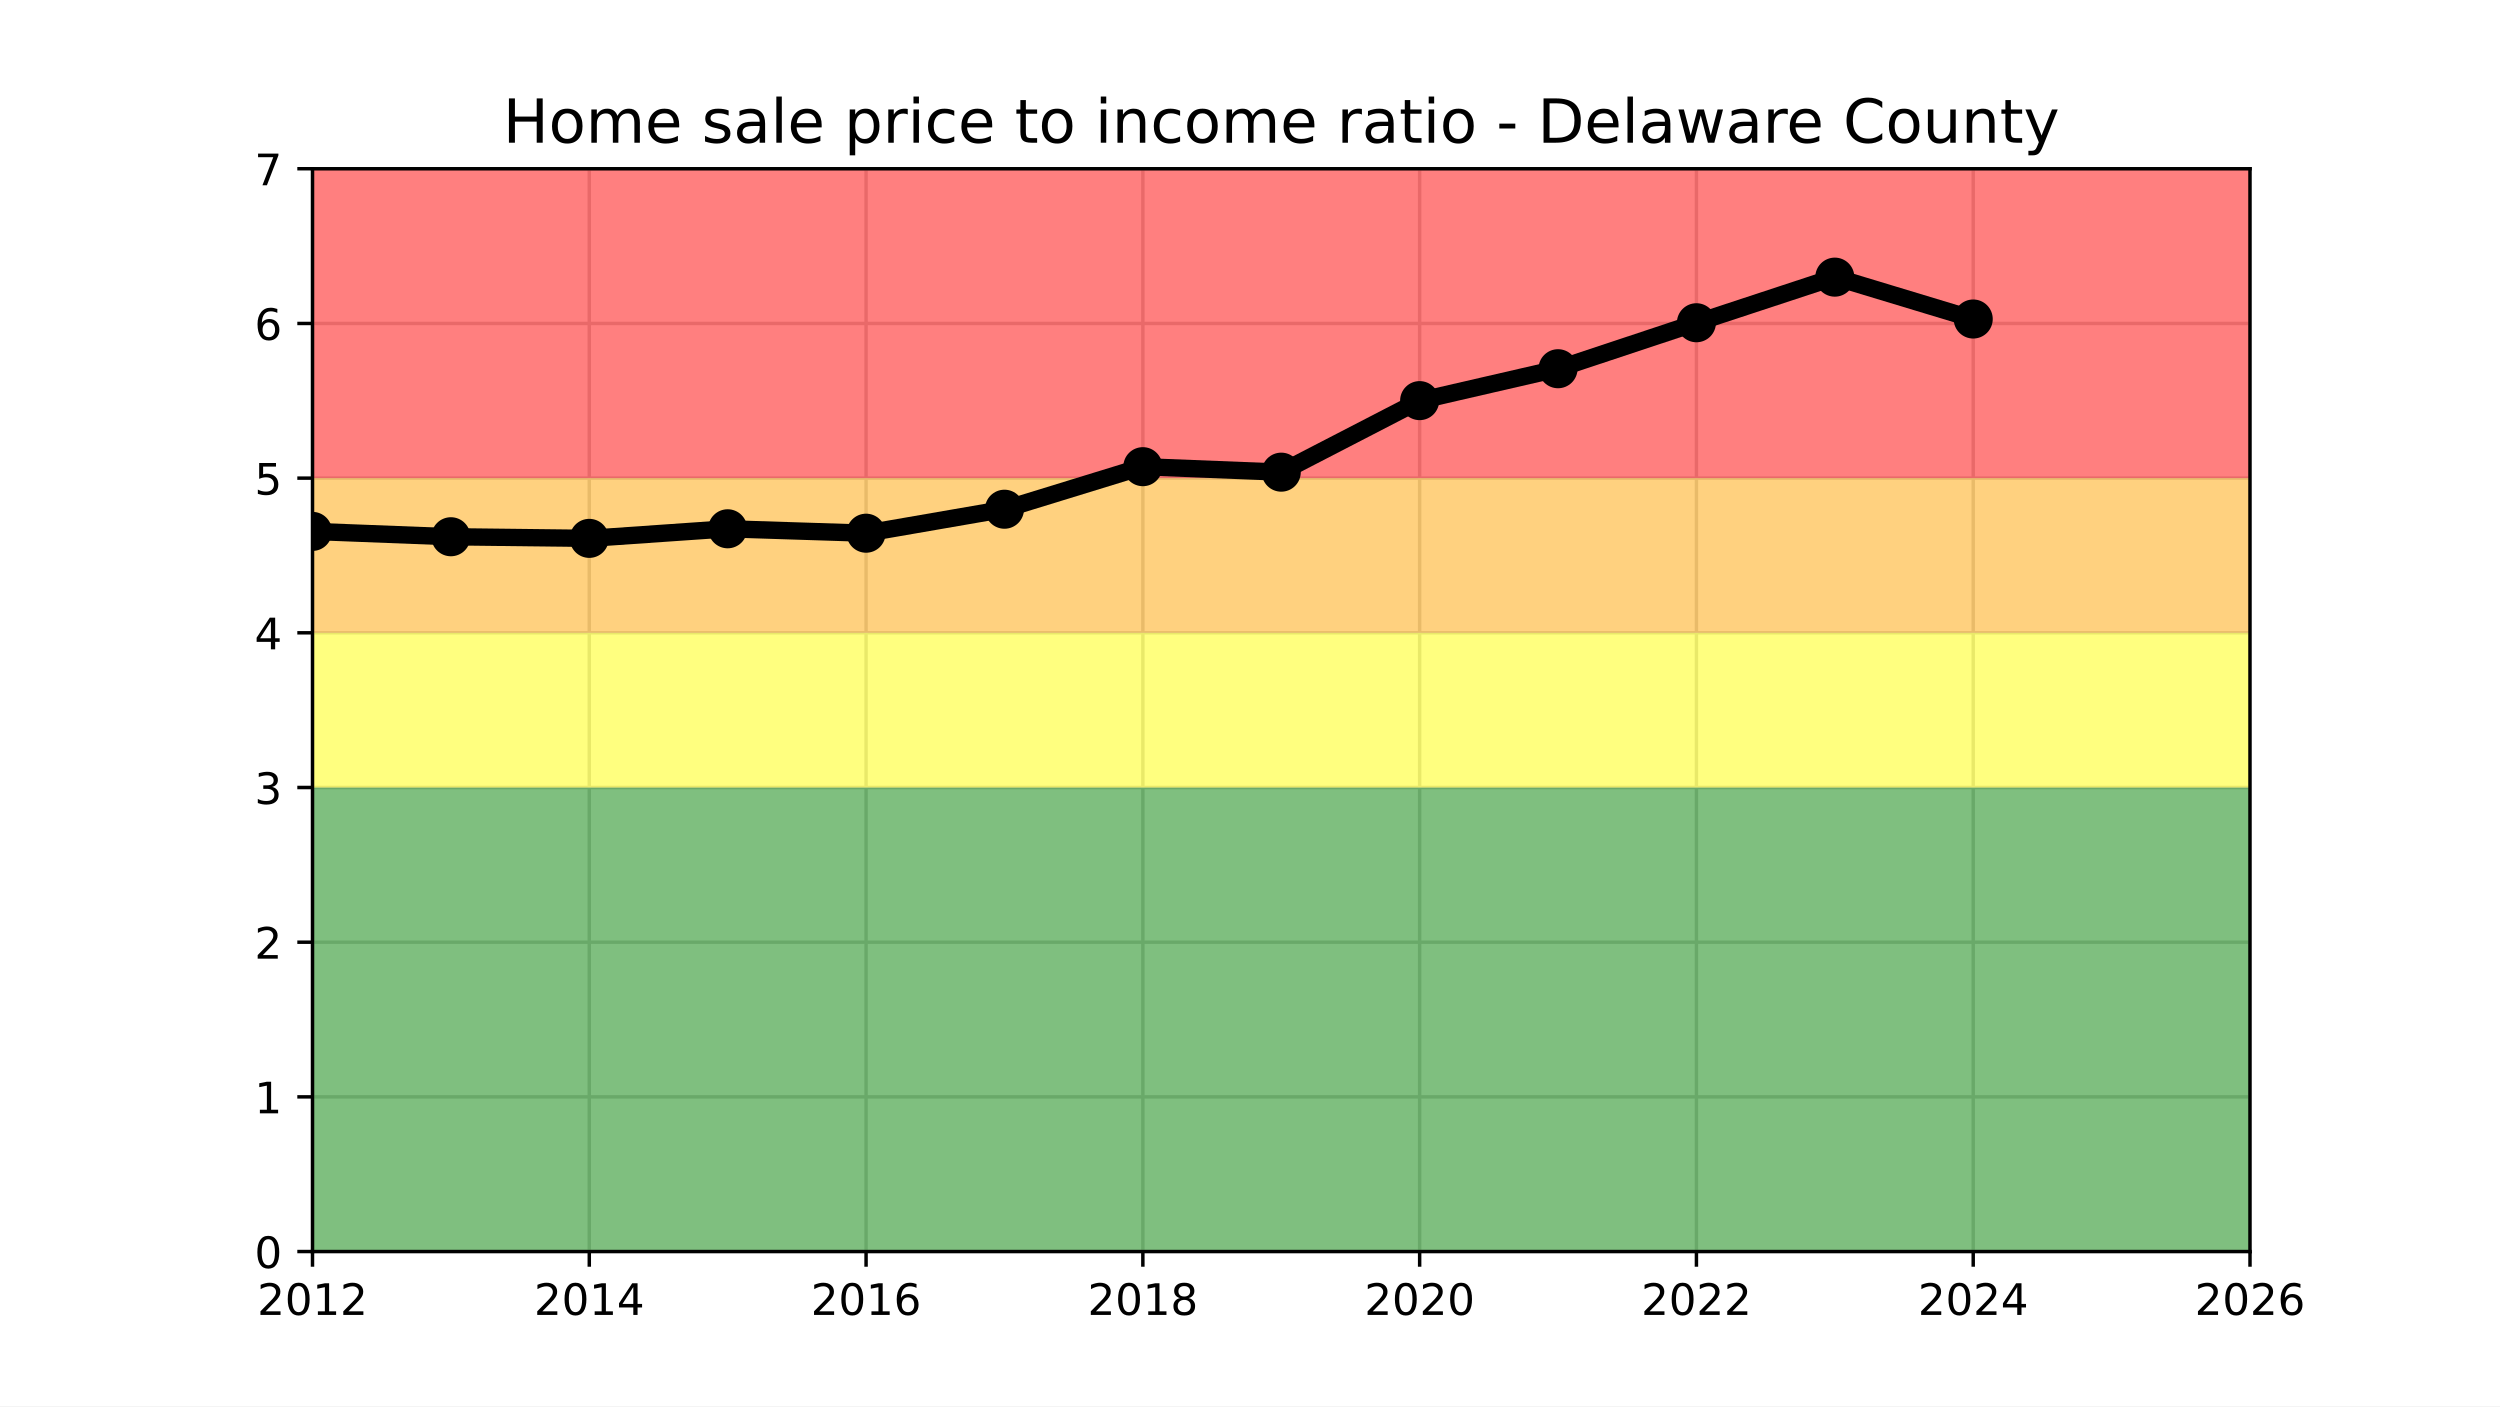
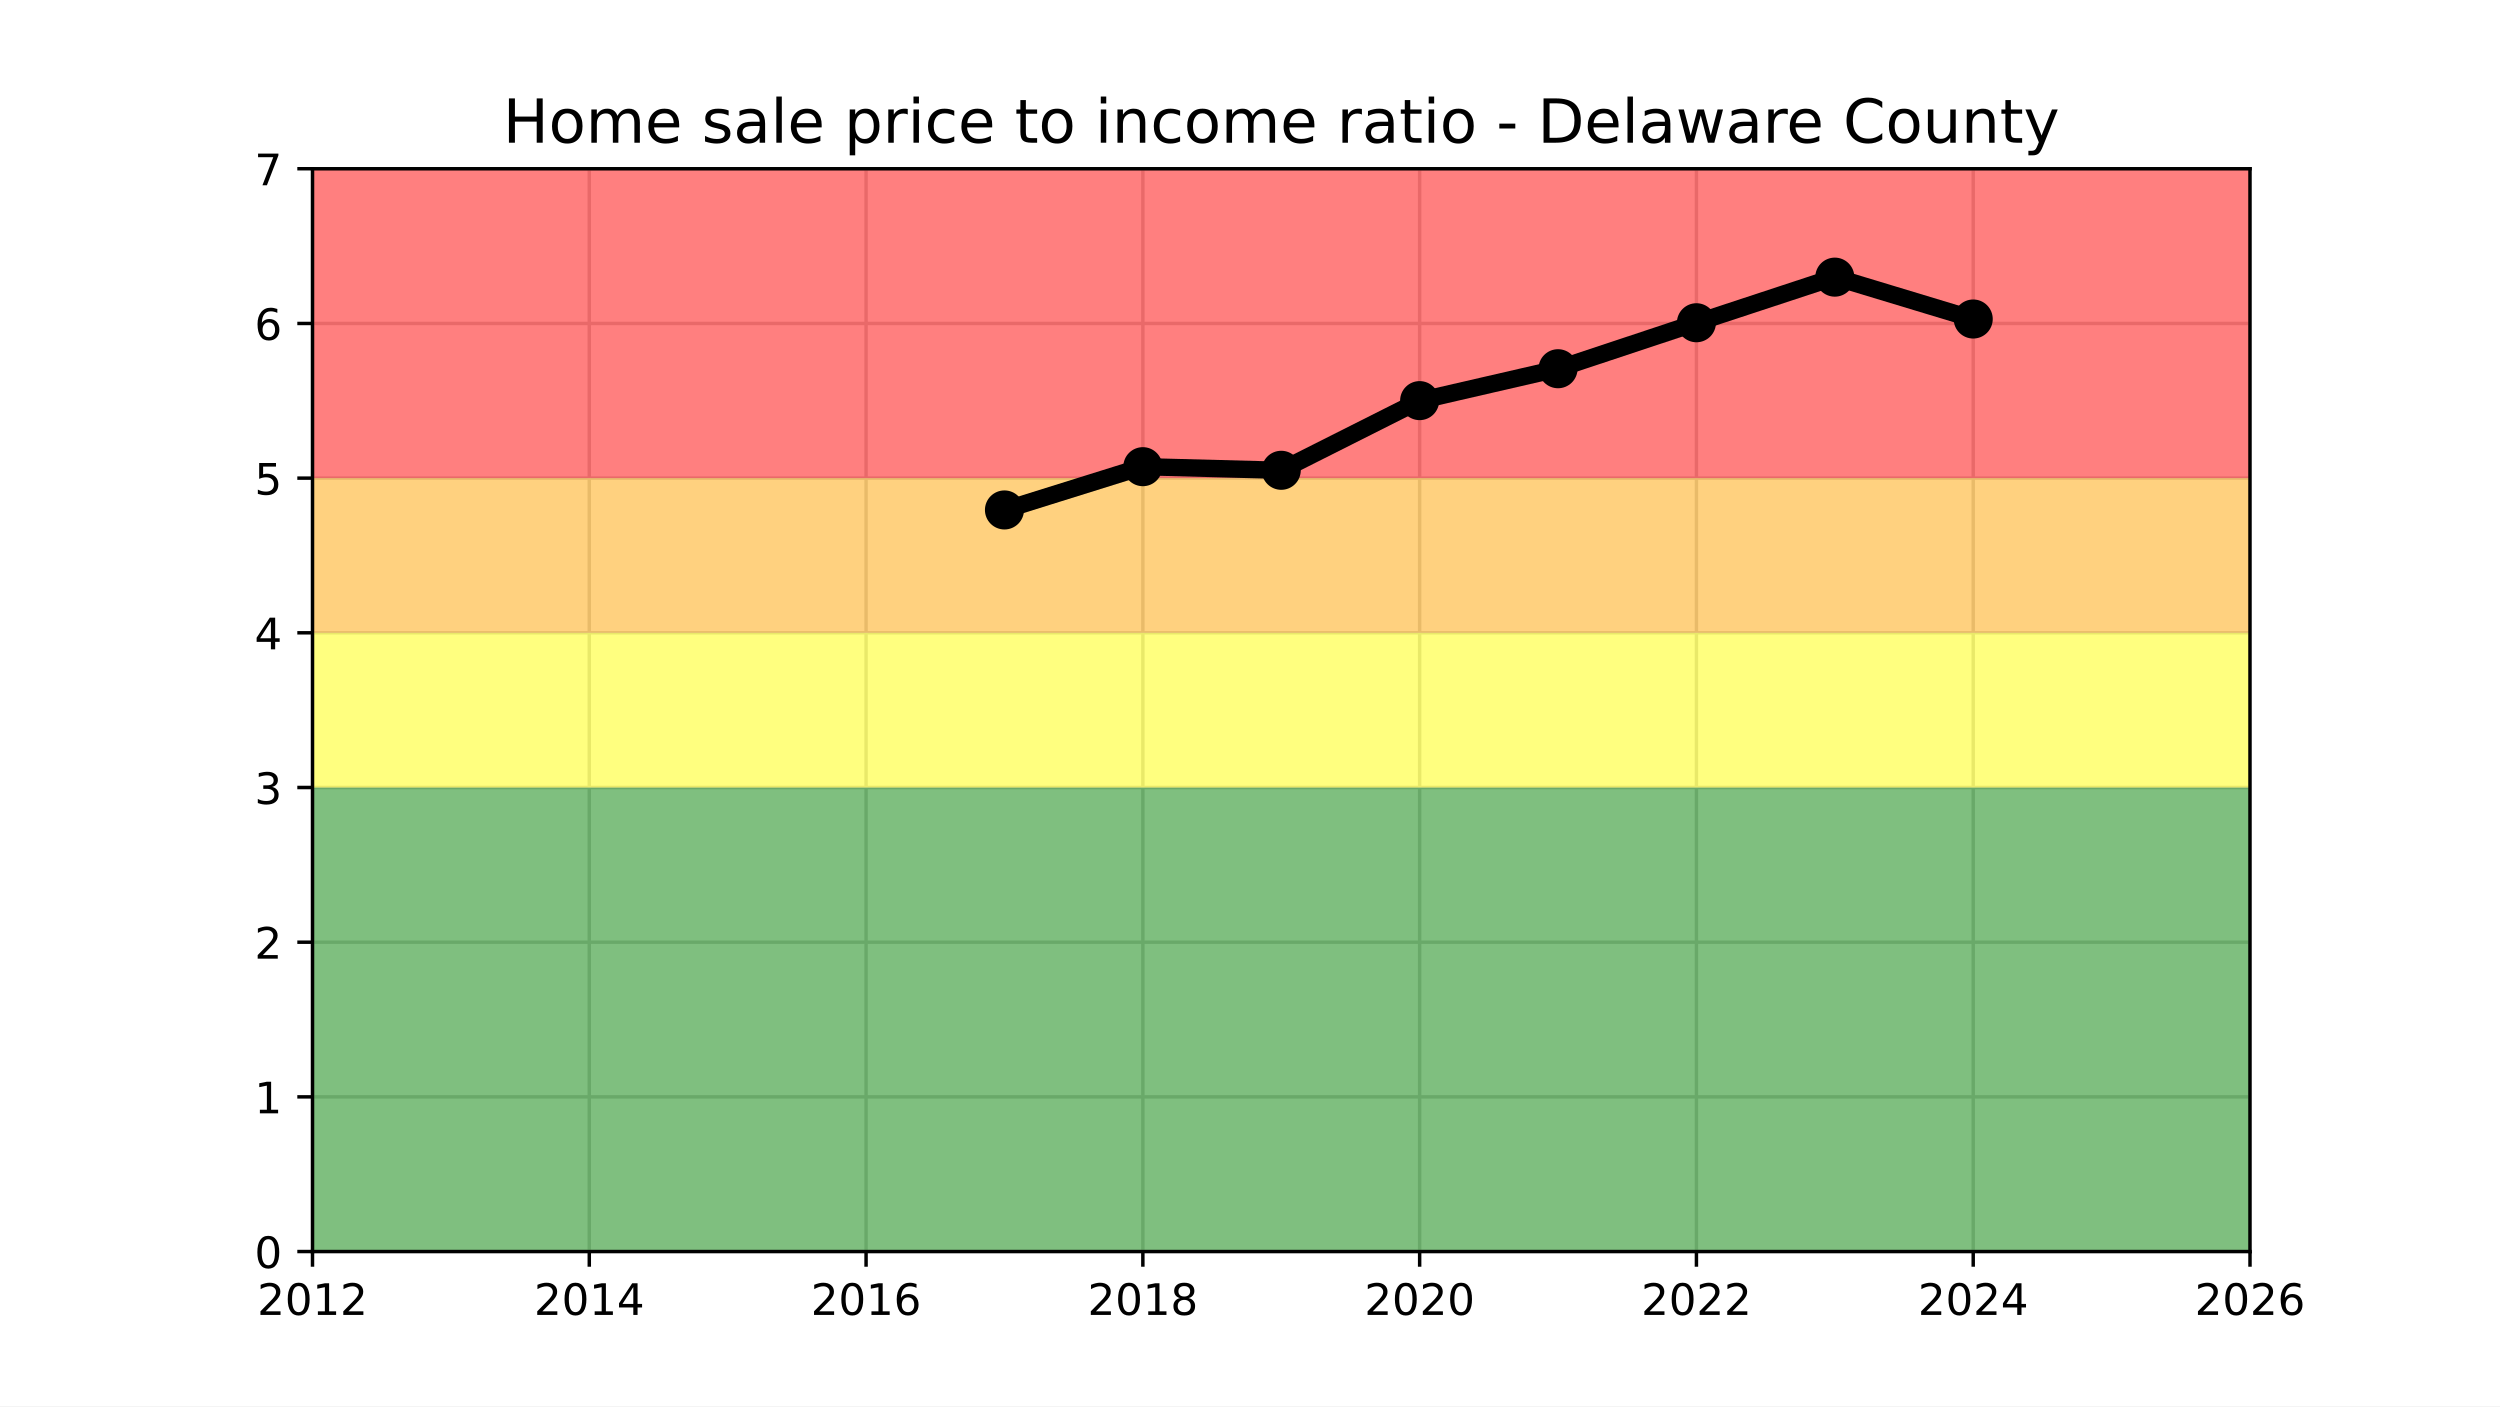
<svg xmlns="http://www.w3.org/2000/svg" xmlns:xlink="http://www.w3.org/1999/xlink" width="576pt" height="324pt" viewBox="0 0 576 324" version="1.1">
  <defs>
    <style type="text/css">*{stroke-linejoin: round; stroke-linecap: butt}</style>
  </defs>
  <g id="figure_1">
    <g id="patch_1">
      <path d="M 0 324  L 576 324  L 576 0  L 0 0  z " style="fill: #ffffff" />
    </g>
    <g id="axes_1">
      <g id="patch_2">
        <path d="M 72 288.36  L 518.4 288.36  L 518.4 38.88  L 72 38.88  z " style="fill: #ffffff" />
      </g>
      <g id="matplotlib.axis_1">
        <g id="xtick_1">
          <g id="line2d_1">
-             <path d="M 72 288.36  L 72 38.88  " clip-path="url(#p74bf05f7b7)" style="fill: none; stroke: #d3d3d3; stroke-width: 0.8; stroke-linecap: square" />
+             <path d="M 72 288.36  L 72 38.88  " clip-path="url(#pf405492cb9)" style="fill: none; stroke: #d3d3d3; stroke-width: 0.8; stroke-linecap: square" />
          </g>
          <g id="line2d_2">
            <defs>
-               <path id="m3cb53ebf6c" d="M 0 0  L 0 3.5  " style="stroke: #000000; stroke-width: 0.8" />
+               <path id="m30bb3dac5b" d="M 0 0  L 0 3.5  " style="stroke: #000000; stroke-width: 0.8" />
            </defs>
            <g>
-               <use xlink:href="#m3cb53ebf6c" x="72" y="288.36" style="stroke: #000000; stroke-width: 0.8" />
+               <use xlink:href="#m30bb3dac5b" x="72" y="288.36" style="stroke: #000000; stroke-width: 0.8" />
            </g>
          </g>
          <g id="text_1">
            <g transform="translate(59.275 302.9584) scale(0.1 -0.1)">
              <defs>
                <path id="DejaVuSans-32" d="M 1228 531  L 3431 531  L 3431 0  L 469 0  L 469 531  Q 828 903 1448 1529  Q 2069 2156 2228 2338  Q 2531 2678 2651 2914  Q 2772 3150 2772 3378  Q 2772 3750 2511 3984  Q 2250 4219 1831 4219  Q 1534 4219 1204 4116  Q 875 4013 500 3803  L 500 4441  Q 881 4594 1212 4672  Q 1544 4750 1819 4750  Q 2544 4750 2975 4387  Q 3406 4025 3406 3419  Q 3406 3131 3298 2873  Q 3191 2616 2906 2266  Q 2828 2175 2409 1742  Q 1991 1309 1228 531  z " transform="scale(0.015625)" />
                <path id="DejaVuSans-30" d="M 2034 4250  Q 1547 4250 1301 3770  Q 1056 3291 1056 2328  Q 1056 1369 1301 889  Q 1547 409 2034 409  Q 2525 409 2770 889  Q 3016 1369 3016 2328  Q 3016 3291 2770 3770  Q 2525 4250 2034 4250  z M 2034 4750  Q 2819 4750 3233 4129  Q 3647 3509 3647 2328  Q 3647 1150 3233 529  Q 2819 -91 2034 -91  Q 1250 -91 836 529  Q 422 1150 422 2328  Q 422 3509 836 4129  Q 1250 4750 2034 4750  z " transform="scale(0.015625)" />
                <path id="DejaVuSans-31" d="M 794 531  L 1825 531  L 1825 4091  L 703 3866  L 703 4441  L 1819 4666  L 2450 4666  L 2450 531  L 3481 531  L 3481 0  L 794 0  L 794 531  z " transform="scale(0.015625)" />
              </defs>
              <use xlink:href="#DejaVuSans-32" />
              <use xlink:href="#DejaVuSans-30" transform="translate(63.62305 0)" />
              <use xlink:href="#DejaVuSans-31" transform="translate(127.2461 0)" />
              <use xlink:href="#DejaVuSans-32" transform="translate(190.8691 0)" />
            </g>
          </g>
        </g>
        <g id="xtick_2">
          <g id="line2d_3">
-             <path d="M 135.771 288.36  L 135.771 38.88  " clip-path="url(#p74bf05f7b7)" style="fill: none; stroke: #d3d3d3; stroke-width: 0.8; stroke-linecap: square" />
+             <path d="M 135.771 288.36  L 135.771 38.88  " clip-path="url(#pf405492cb9)" style="fill: none; stroke: #d3d3d3; stroke-width: 0.8; stroke-linecap: square" />
          </g>
          <g id="line2d_4">
            <g>
-               <use xlink:href="#m3cb53ebf6c" x="135.771" y="288.36" style="stroke: #000000; stroke-width: 0.8" />
+               <use xlink:href="#m30bb3dac5b" x="135.771" y="288.36" style="stroke: #000000; stroke-width: 0.8" />
            </g>
          </g>
          <g id="text_2">
            <g transform="translate(123.0464 302.9584) scale(0.1 -0.1)">
              <defs>
                <path id="DejaVuSans-34" d="M 2419 4116  L 825 1625  L 2419 1625  L 2419 4116  z M 2253 4666  L 3047 4666  L 3047 1625  L 3713 1625  L 3713 1100  L 3047 1100  L 3047 0  L 2419 0  L 2419 1100  L 313 1100  L 313 1709  L 2253 4666  z " transform="scale(0.015625)" />
              </defs>
              <use xlink:href="#DejaVuSans-32" />
              <use xlink:href="#DejaVuSans-30" transform="translate(63.62305 0)" />
              <use xlink:href="#DejaVuSans-31" transform="translate(127.2461 0)" />
              <use xlink:href="#DejaVuSans-34" transform="translate(190.8691 0)" />
            </g>
          </g>
        </g>
        <g id="xtick_3">
          <g id="line2d_5">
-             <path d="M 199.543 288.36  L 199.543 38.88  " clip-path="url(#p74bf05f7b7)" style="fill: none; stroke: #d3d3d3; stroke-width: 0.8; stroke-linecap: square" />
+             <path d="M 199.543 288.36  L 199.543 38.88  " clip-path="url(#pf405492cb9)" style="fill: none; stroke: #d3d3d3; stroke-width: 0.8; stroke-linecap: square" />
          </g>
          <g id="line2d_6">
            <g>
-               <use xlink:href="#m3cb53ebf6c" x="199.543" y="288.36" style="stroke: #000000; stroke-width: 0.8" />
+               <use xlink:href="#m30bb3dac5b" x="199.543" y="288.36" style="stroke: #000000; stroke-width: 0.8" />
            </g>
          </g>
          <g id="text_3">
            <g transform="translate(186.8179 302.9584) scale(0.1 -0.1)">
              <defs>
                <path id="DejaVuSans-36" d="M 2113 2584  Q 1688 2584 1439 2293  Q 1191 2003 1191 1497  Q 1191 994 1439 701  Q 1688 409 2113 409  Q 2538 409 2786 701  Q 3034 994 3034 1497  Q 3034 2003 2786 2293  Q 2538 2584 2113 2584  z M 3366 4563  L 3366 3988  Q 3128 4100 2886 4159  Q 2644 4219 2406 4219  Q 1781 4219 1451 3797  Q 1122 3375 1075 2522  Q 1259 2794 1537 2939  Q 1816 3084 2150 3084  Q 2853 3084 3261 2657  Q 3669 2231 3669 1497  Q 3669 778 3244 343  Q 2819 -91 2113 -91  Q 1303 -91 875 529  Q 447 1150 447 2328  Q 447 3434 972 4092  Q 1497 4750 2381 4750  Q 2619 4750 2861 4703  Q 3103 4656 3366 4563  z " transform="scale(0.015625)" />
              </defs>
              <use xlink:href="#DejaVuSans-32" />
              <use xlink:href="#DejaVuSans-30" transform="translate(63.62305 0)" />
              <use xlink:href="#DejaVuSans-31" transform="translate(127.2461 0)" />
              <use xlink:href="#DejaVuSans-36" transform="translate(190.8691 0)" />
            </g>
          </g>
        </g>
        <g id="xtick_4">
          <g id="line2d_7">
-             <path d="M 263.314 288.36  L 263.314 38.88  " clip-path="url(#p74bf05f7b7)" style="fill: none; stroke: #d3d3d3; stroke-width: 0.8; stroke-linecap: square" />
+             <path d="M 263.314 288.36  L 263.314 38.88  " clip-path="url(#pf405492cb9)" style="fill: none; stroke: #d3d3d3; stroke-width: 0.8; stroke-linecap: square" />
          </g>
          <g id="line2d_8">
            <g>
-               <use xlink:href="#m3cb53ebf6c" x="263.314" y="288.36" style="stroke: #000000; stroke-width: 0.8" />
+               <use xlink:href="#m30bb3dac5b" x="263.314" y="288.36" style="stroke: #000000; stroke-width: 0.8" />
            </g>
          </g>
          <g id="text_4">
            <g transform="translate(250.5893 302.9584) scale(0.1 -0.1)">
              <defs>
                <path id="DejaVuSans-38" d="M 2034 2216  Q 1584 2216 1326 1975  Q 1069 1734 1069 1313  Q 1069 891 1326 650  Q 1584 409 2034 409  Q 2484 409 2743 651  Q 3003 894 3003 1313  Q 3003 1734 2745 1975  Q 2488 2216 2034 2216  z M 1403 2484  Q 997 2584 770 2862  Q 544 3141 544 3541  Q 544 4100 942 4425  Q 1341 4750 2034 4750  Q 2731 4750 3128 4425  Q 3525 4100 3525 3541  Q 3525 3141 3298 2862  Q 3072 2584 2669 2484  Q 3125 2378 3379 2068  Q 3634 1759 3634 1313  Q 3634 634 3220 271  Q 2806 -91 2034 -91  Q 1263 -91 848 271  Q 434 634 434 1313  Q 434 1759 690 2068  Q 947 2378 1403 2484  z M 1172 3481  Q 1172 3119 1398 2916  Q 1625 2713 2034 2713  Q 2441 2713 2670 2916  Q 2900 3119 2900 3481  Q 2900 3844 2670 4047  Q 2441 4250 2034 4250  Q 1625 4250 1398 4047  Q 1172 3844 1172 3481  z " transform="scale(0.015625)" />
              </defs>
              <use xlink:href="#DejaVuSans-32" />
              <use xlink:href="#DejaVuSans-30" transform="translate(63.62305 0)" />
              <use xlink:href="#DejaVuSans-31" transform="translate(127.2461 0)" />
              <use xlink:href="#DejaVuSans-38" transform="translate(190.8691 0)" />
            </g>
          </g>
        </g>
        <g id="xtick_5">
          <g id="line2d_9">
-             <path d="M 327.086 288.36  L 327.086 38.88  " clip-path="url(#p74bf05f7b7)" style="fill: none; stroke: #d3d3d3; stroke-width: 0.8; stroke-linecap: square" />
+             <path d="M 327.086 288.36  L 327.086 38.88  " clip-path="url(#pf405492cb9)" style="fill: none; stroke: #d3d3d3; stroke-width: 0.8; stroke-linecap: square" />
          </g>
          <g id="line2d_10">
            <g>
-               <use xlink:href="#m3cb53ebf6c" x="327.086" y="288.36" style="stroke: #000000; stroke-width: 0.8" />
+               <use xlink:href="#m30bb3dac5b" x="327.086" y="288.36" style="stroke: #000000; stroke-width: 0.8" />
            </g>
          </g>
          <g id="text_5">
            <g transform="translate(314.3607 302.9584) scale(0.1 -0.1)">
              <use xlink:href="#DejaVuSans-32" />
              <use xlink:href="#DejaVuSans-30" transform="translate(63.62305 0)" />
              <use xlink:href="#DejaVuSans-32" transform="translate(127.2461 0)" />
              <use xlink:href="#DejaVuSans-30" transform="translate(190.8691 0)" />
            </g>
          </g>
        </g>
        <g id="xtick_6">
          <g id="line2d_11">
-             <path d="M 390.857 288.36  L 390.857 38.88  " clip-path="url(#p74bf05f7b7)" style="fill: none; stroke: #d3d3d3; stroke-width: 0.8; stroke-linecap: square" />
+             <path d="M 390.857 288.36  L 390.857 38.88  " clip-path="url(#pf405492cb9)" style="fill: none; stroke: #d3d3d3; stroke-width: 0.8; stroke-linecap: square" />
          </g>
          <g id="line2d_12">
            <g>
-               <use xlink:href="#m3cb53ebf6c" x="390.857" y="288.36" style="stroke: #000000; stroke-width: 0.8" />
+               <use xlink:href="#m30bb3dac5b" x="390.857" y="288.36" style="stroke: #000000; stroke-width: 0.8" />
            </g>
          </g>
          <g id="text_6">
            <g transform="translate(378.1321 302.9584) scale(0.1 -0.1)">
              <use xlink:href="#DejaVuSans-32" />
              <use xlink:href="#DejaVuSans-30" transform="translate(63.62305 0)" />
              <use xlink:href="#DejaVuSans-32" transform="translate(127.2461 0)" />
              <use xlink:href="#DejaVuSans-32" transform="translate(190.8691 0)" />
            </g>
          </g>
        </g>
        <g id="xtick_7">
          <g id="line2d_13">
-             <path d="M 454.629 288.36  L 454.629 38.88  " clip-path="url(#p74bf05f7b7)" style="fill: none; stroke: #d3d3d3; stroke-width: 0.8; stroke-linecap: square" />
+             <path d="M 454.629 288.36  L 454.629 38.88  " clip-path="url(#pf405492cb9)" style="fill: none; stroke: #d3d3d3; stroke-width: 0.8; stroke-linecap: square" />
          </g>
          <g id="line2d_14">
            <g>
-               <use xlink:href="#m3cb53ebf6c" x="454.629" y="288.36" style="stroke: #000000; stroke-width: 0.8" />
+               <use xlink:href="#m30bb3dac5b" x="454.629" y="288.36" style="stroke: #000000; stroke-width: 0.8" />
            </g>
          </g>
          <g id="text_7">
            <g transform="translate(441.9036 302.9584) scale(0.1 -0.1)">
              <use xlink:href="#DejaVuSans-32" />
              <use xlink:href="#DejaVuSans-30" transform="translate(63.62305 0)" />
              <use xlink:href="#DejaVuSans-32" transform="translate(127.2461 0)" />
              <use xlink:href="#DejaVuSans-34" transform="translate(190.8691 0)" />
            </g>
          </g>
        </g>
        <g id="xtick_8">
          <g id="line2d_15">
-             <path d="M 518.4 288.36  L 518.4 38.88  " clip-path="url(#p74bf05f7b7)" style="fill: none; stroke: #d3d3d3; stroke-width: 0.8; stroke-linecap: square" />
+             <path d="M 518.4 288.36  L 518.4 38.88  " clip-path="url(#pf405492cb9)" style="fill: none; stroke: #d3d3d3; stroke-width: 0.8; stroke-linecap: square" />
          </g>
          <g id="line2d_16">
            <g>
-               <use xlink:href="#m3cb53ebf6c" x="518.4" y="288.36" style="stroke: #000000; stroke-width: 0.8" />
+               <use xlink:href="#m30bb3dac5b" x="518.4" y="288.36" style="stroke: #000000; stroke-width: 0.8" />
            </g>
          </g>
          <g id="text_8">
            <g transform="translate(505.675 302.9584) scale(0.1 -0.1)">
              <use xlink:href="#DejaVuSans-32" />
              <use xlink:href="#DejaVuSans-30" transform="translate(63.62305 0)" />
              <use xlink:href="#DejaVuSans-32" transform="translate(127.2461 0)" />
              <use xlink:href="#DejaVuSans-36" transform="translate(190.8691 0)" />
            </g>
          </g>
        </g>
      </g>
      <g id="matplotlib.axis_2">
        <g id="ytick_1">
          <g id="line2d_17">
-             <path d="M 72 288.36  L 518.4 288.36  " clip-path="url(#p74bf05f7b7)" style="fill: none; stroke: #d3d3d3; stroke-width: 0.8; stroke-linecap: square" />
+             <path d="M 72 288.36  L 518.4 288.36  " clip-path="url(#pf405492cb9)" style="fill: none; stroke: #d3d3d3; stroke-width: 0.8; stroke-linecap: square" />
          </g>
          <g id="line2d_18">
            <defs>
-               <path id="mf161e92552" d="M 0 0  L -3.5 0  " style="stroke: #000000; stroke-width: 0.8" />
+               <path id="m3fbbdeae8b" d="M 0 0  L -3.5 0  " style="stroke: #000000; stroke-width: 0.8" />
            </defs>
            <g>
-               <use xlink:href="#mf161e92552" x="72" y="288.36" style="stroke: #000000; stroke-width: 0.8" />
+               <use xlink:href="#m3fbbdeae8b" x="72" y="288.36" style="stroke: #000000; stroke-width: 0.8" />
            </g>
          </g>
          <g id="text_9">
            <g transform="translate(58.6375 292.1592) scale(0.1 -0.1)">
              <use xlink:href="#DejaVuSans-30" />
            </g>
          </g>
        </g>
        <g id="ytick_2">
          <g id="line2d_19">
-             <path d="M 72 252.72  L 518.4 252.72  " clip-path="url(#p74bf05f7b7)" style="fill: none; stroke: #d3d3d3; stroke-width: 0.8; stroke-linecap: square" />
+             <path d="M 72 252.72  L 518.4 252.72  " clip-path="url(#pf405492cb9)" style="fill: none; stroke: #d3d3d3; stroke-width: 0.8; stroke-linecap: square" />
          </g>
          <g id="line2d_20">
            <g>
-               <use xlink:href="#mf161e92552" x="72" y="252.72" style="stroke: #000000; stroke-width: 0.8" />
+               <use xlink:href="#m3fbbdeae8b" x="72" y="252.72" style="stroke: #000000; stroke-width: 0.8" />
            </g>
          </g>
          <g id="text_10">
            <g transform="translate(58.6375 256.5192) scale(0.1 -0.1)">
              <use xlink:href="#DejaVuSans-31" />
            </g>
          </g>
        </g>
        <g id="ytick_3">
          <g id="line2d_21">
-             <path d="M 72 217.08  L 518.4 217.08  " clip-path="url(#p74bf05f7b7)" style="fill: none; stroke: #d3d3d3; stroke-width: 0.8; stroke-linecap: square" />
+             <path d="M 72 217.08  L 518.4 217.08  " clip-path="url(#pf405492cb9)" style="fill: none; stroke: #d3d3d3; stroke-width: 0.8; stroke-linecap: square" />
          </g>
          <g id="line2d_22">
            <g>
-               <use xlink:href="#mf161e92552" x="72" y="217.08" style="stroke: #000000; stroke-width: 0.8" />
+               <use xlink:href="#m3fbbdeae8b" x="72" y="217.08" style="stroke: #000000; stroke-width: 0.8" />
            </g>
          </g>
          <g id="text_11">
            <g transform="translate(58.6375 220.8792) scale(0.1 -0.1)">
              <use xlink:href="#DejaVuSans-32" />
            </g>
          </g>
        </g>
        <g id="ytick_4">
          <g id="line2d_23">
-             <path d="M 72 181.44  L 518.4 181.44  " clip-path="url(#p74bf05f7b7)" style="fill: none; stroke: #d3d3d3; stroke-width: 0.8; stroke-linecap: square" />
+             <path d="M 72 181.44  L 518.4 181.44  " clip-path="url(#pf405492cb9)" style="fill: none; stroke: #d3d3d3; stroke-width: 0.8; stroke-linecap: square" />
          </g>
          <g id="line2d_24">
            <g>
-               <use xlink:href="#mf161e92552" x="72" y="181.44" style="stroke: #000000; stroke-width: 0.8" />
+               <use xlink:href="#m3fbbdeae8b" x="72" y="181.44" style="stroke: #000000; stroke-width: 0.8" />
            </g>
          </g>
          <g id="text_12">
            <g transform="translate(58.6375 185.2392) scale(0.1 -0.1)">
              <defs>
                <path id="DejaVuSans-33" d="M 2597 2516  Q 3050 2419 3304 2112  Q 3559 1806 3559 1356  Q 3559 666 3084 287  Q 2609 -91 1734 -91  Q 1441 -91 1130 -33  Q 819 25 488 141  L 488 750  Q 750 597 1062 519  Q 1375 441 1716 441  Q 2309 441 2620 675  Q 2931 909 2931 1356  Q 2931 1769 2642 2001  Q 2353 2234 1838 2234  L 1294 2234  L 1294 2753  L 1863 2753  Q 2328 2753 2575 2939  Q 2822 3125 2822 3475  Q 2822 3834 2567 4026  Q 2313 4219 1838 4219  Q 1578 4219 1281 4162  Q 984 4106 628 3988  L 628 4550  Q 988 4650 1302 4700  Q 1616 4750 1894 4750  Q 2613 4750 3031 4423  Q 3450 4097 3450 3541  Q 3450 3153 3228 2886  Q 3006 2619 2597 2516  z " transform="scale(0.015625)" />
              </defs>
              <use xlink:href="#DejaVuSans-33" />
            </g>
          </g>
        </g>
        <g id="ytick_5">
          <g id="line2d_25">
-             <path d="M 72 145.8  L 518.4 145.8  " clip-path="url(#p74bf05f7b7)" style="fill: none; stroke: #d3d3d3; stroke-width: 0.8; stroke-linecap: square" />
+             <path d="M 72 145.8  L 518.4 145.8  " clip-path="url(#pf405492cb9)" style="fill: none; stroke: #d3d3d3; stroke-width: 0.8; stroke-linecap: square" />
          </g>
          <g id="line2d_26">
            <g>
-               <use xlink:href="#mf161e92552" x="72" y="145.8" style="stroke: #000000; stroke-width: 0.8" />
+               <use xlink:href="#m3fbbdeae8b" x="72" y="145.8" style="stroke: #000000; stroke-width: 0.8" />
            </g>
          </g>
          <g id="text_13">
            <g transform="translate(58.6375 149.5992) scale(0.1 -0.1)">
              <use xlink:href="#DejaVuSans-34" />
            </g>
          </g>
        </g>
        <g id="ytick_6">
          <g id="line2d_27">
-             <path d="M 72 110.16  L 518.4 110.16  " clip-path="url(#p74bf05f7b7)" style="fill: none; stroke: #d3d3d3; stroke-width: 0.8; stroke-linecap: square" />
+             <path d="M 72 110.16  L 518.4 110.16  " clip-path="url(#pf405492cb9)" style="fill: none; stroke: #d3d3d3; stroke-width: 0.8; stroke-linecap: square" />
          </g>
          <g id="line2d_28">
            <g>
-               <use xlink:href="#mf161e92552" x="72" y="110.16" style="stroke: #000000; stroke-width: 0.8" />
+               <use xlink:href="#m3fbbdeae8b" x="72" y="110.16" style="stroke: #000000; stroke-width: 0.8" />
            </g>
          </g>
          <g id="text_14">
            <g transform="translate(58.6375 113.9592) scale(0.1 -0.1)">
              <defs>
                <path id="DejaVuSans-35" d="M 691 4666  L 3169 4666  L 3169 4134  L 1269 4134  L 1269 2991  Q 1406 3038 1543 3061  Q 1681 3084 1819 3084  Q 2600 3084 3056 2656  Q 3513 2228 3513 1497  Q 3513 744 3044 326  Q 2575 -91 1722 -91  Q 1428 -91 1123 -41  Q 819 9 494 109  L 494 744  Q 775 591 1075 516  Q 1375 441 1709 441  Q 2250 441 2565 725  Q 2881 1009 2881 1497  Q 2881 1984 2565 2268  Q 2250 2553 1709 2553  Q 1456 2553 1204 2497  Q 953 2441 691 2322  L 691 4666  z " transform="scale(0.015625)" />
              </defs>
              <use xlink:href="#DejaVuSans-35" />
            </g>
          </g>
        </g>
        <g id="ytick_7">
          <g id="line2d_29">
-             <path d="M 72 74.52  L 518.4 74.52  " clip-path="url(#p74bf05f7b7)" style="fill: none; stroke: #d3d3d3; stroke-width: 0.8; stroke-linecap: square" />
+             <path d="M 72 74.52  L 518.4 74.52  " clip-path="url(#pf405492cb9)" style="fill: none; stroke: #d3d3d3; stroke-width: 0.8; stroke-linecap: square" />
          </g>
          <g id="line2d_30">
            <g>
-               <use xlink:href="#mf161e92552" x="72" y="74.52" style="stroke: #000000; stroke-width: 0.8" />
+               <use xlink:href="#m3fbbdeae8b" x="72" y="74.52" style="stroke: #000000; stroke-width: 0.8" />
            </g>
          </g>
          <g id="text_15">
            <g transform="translate(58.6375 78.31922) scale(0.1 -0.1)">
              <use xlink:href="#DejaVuSans-36" />
            </g>
          </g>
        </g>
        <g id="ytick_8">
          <g id="line2d_31">
-             <path d="M 72 38.88  L 518.4 38.88  " clip-path="url(#p74bf05f7b7)" style="fill: none; stroke: #d3d3d3; stroke-width: 0.8; stroke-linecap: square" />
+             <path d="M 72 38.88  L 518.4 38.88  " clip-path="url(#pf405492cb9)" style="fill: none; stroke: #d3d3d3; stroke-width: 0.8; stroke-linecap: square" />
          </g>
          <g id="line2d_32">
            <g>
-               <use xlink:href="#mf161e92552" x="72" y="38.88" style="stroke: #000000; stroke-width: 0.8" />
+               <use xlink:href="#m3fbbdeae8b" x="72" y="38.88" style="stroke: #000000; stroke-width: 0.8" />
            </g>
          </g>
          <g id="text_16">
            <g transform="translate(58.6375 42.67922) scale(0.1 -0.1)">
              <defs>
                <path id="DejaVuSans-37" d="M 525 4666  L 3525 4666  L 3525 4397  L 1831 0  L 1172 0  L 2766 4134  L 525 4134  L 525 4666  z " transform="scale(0.015625)" />
              </defs>
              <use xlink:href="#DejaVuSans-37" />
            </g>
          </g>
        </g>
      </g>
      <g id="FillBetweenPolyCollection_1">
-         <path d="M 72 181.44  L 72 288.36  L 103.886 288.36  L 135.771 288.36  L 167.657 288.36  L 199.543 288.36  L 231.429 288.36  L 263.314 288.36  L 295.2 288.36  L 327.086 288.36  L 358.971 288.36  L 390.857 288.36  L 422.743 288.36  L 454.629 288.36  L 486.514 288.36  L 518.4 288.36  L 518.4 181.44  L 518.4 181.44  L 486.514 181.44  L 454.629 181.44  L 422.743 181.44  L 390.857 181.44  L 358.971 181.44  L 327.086 181.44  L 295.2 181.44  L 263.314 181.44  L 231.429 181.44  L 199.543 181.44  L 167.657 181.44  L 135.771 181.44  L 103.886 181.44  L 72 181.44  z " clip-path="url(#p74bf05f7b7)" style="fill: #008000; fill-opacity: 0.5" />
+         <path d="M 72 181.44  L 72 288.36  L 103.886 288.36  L 135.771 288.36  L 167.657 288.36  L 199.543 288.36  L 231.429 288.36  L 263.314 288.36  L 295.2 288.36  L 327.086 288.36  L 358.971 288.36  L 390.857 288.36  L 422.743 288.36  L 454.629 288.36  L 486.514 288.36  L 518.4 288.36  L 518.4 181.44  L 518.4 181.44  L 486.514 181.44  L 454.629 181.44  L 422.743 181.44  L 390.857 181.44  L 358.971 181.44  L 327.086 181.44  L 295.2 181.44  L 263.314 181.44  L 231.429 181.44  L 199.543 181.44  L 167.657 181.44  L 135.771 181.44  L 103.886 181.44  L 72 181.44  z " clip-path="url(#pf405492cb9)" style="fill: #008000; fill-opacity: 0.5" />
      </g>
      <g id="FillBetweenPolyCollection_2">
-         <path d="M 72 145.8  L 72 181.44  L 103.886 181.44  L 135.771 181.44  L 167.657 181.44  L 199.543 181.44  L 231.429 181.44  L 263.314 181.44  L 295.2 181.44  L 327.086 181.44  L 358.971 181.44  L 390.857 181.44  L 422.743 181.44  L 454.629 181.44  L 486.514 181.44  L 518.4 181.44  L 518.4 145.8  L 518.4 145.8  L 486.514 145.8  L 454.629 145.8  L 422.743 145.8  L 390.857 145.8  L 358.971 145.8  L 327.086 145.8  L 295.2 145.8  L 263.314 145.8  L 231.429 145.8  L 199.543 145.8  L 167.657 145.8  L 135.771 145.8  L 103.886 145.8  L 72 145.8  z " clip-path="url(#p74bf05f7b7)" style="fill: #ffff00; fill-opacity: 0.5" />
+         <path d="M 72 145.8  L 72 181.44  L 103.886 181.44  L 135.771 181.44  L 167.657 181.44  L 199.543 181.44  L 231.429 181.44  L 263.314 181.44  L 295.2 181.44  L 327.086 181.44  L 358.971 181.44  L 390.857 181.44  L 422.743 181.44  L 454.629 181.44  L 486.514 181.44  L 518.4 181.44  L 518.4 145.8  L 518.4 145.8  L 486.514 145.8  L 454.629 145.8  L 422.743 145.8  L 390.857 145.8  L 358.971 145.8  L 327.086 145.8  L 295.2 145.8  L 263.314 145.8  L 231.429 145.8  L 199.543 145.8  L 167.657 145.8  L 135.771 145.8  L 103.886 145.8  L 72 145.8  z " clip-path="url(#pf405492cb9)" style="fill: #ffff00; fill-opacity: 0.5" />
      </g>
      <g id="FillBetweenPolyCollection_3">
-         <path d="M 72 110.16  L 72 145.8  L 103.886 145.8  L 135.771 145.8  L 167.657 145.8  L 199.543 145.8  L 231.429 145.8  L 263.314 145.8  L 295.2 145.8  L 327.086 145.8  L 358.971 145.8  L 390.857 145.8  L 422.743 145.8  L 454.629 145.8  L 486.514 145.8  L 518.4 145.8  L 518.4 110.16  L 518.4 110.16  L 486.514 110.16  L 454.629 110.16  L 422.743 110.16  L 390.857 110.16  L 358.971 110.16  L 327.086 110.16  L 295.2 110.16  L 263.314 110.16  L 231.429 110.16  L 199.543 110.16  L 167.657 110.16  L 135.771 110.16  L 103.886 110.16  L 72 110.16  z " clip-path="url(#p74bf05f7b7)" style="fill: #ffa500; fill-opacity: 0.5" />
+         <path d="M 72 110.16  L 72 145.8  L 103.886 145.8  L 135.771 145.8  L 167.657 145.8  L 199.543 145.8  L 231.429 145.8  L 263.314 145.8  L 295.2 145.8  L 327.086 145.8  L 358.971 145.8  L 390.857 145.8  L 422.743 145.8  L 454.629 145.8  L 486.514 145.8  L 518.4 145.8  L 518.4 110.16  L 518.4 110.16  L 486.514 110.16  L 454.629 110.16  L 422.743 110.16  L 390.857 110.16  L 358.971 110.16  L 327.086 110.16  L 295.2 110.16  L 263.314 110.16  L 231.429 110.16  L 199.543 110.16  L 167.657 110.16  L 135.771 110.16  L 103.886 110.16  L 72 110.16  z " clip-path="url(#pf405492cb9)" style="fill: #ffa500; fill-opacity: 0.5" />
      </g>
      <g id="FillBetweenPolyCollection_4">
-         <path d="M 72 38.88  L 72 110.16  L 103.886 110.16  L 135.771 110.16  L 167.657 110.16  L 199.543 110.16  L 231.429 110.16  L 263.314 110.16  L 295.2 110.16  L 327.086 110.16  L 358.971 110.16  L 390.857 110.16  L 422.743 110.16  L 454.629 110.16  L 486.514 110.16  L 518.4 110.16  L 518.4 38.88  L 518.4 38.88  L 486.514 38.88  L 454.629 38.88  L 422.743 38.88  L 390.857 38.88  L 358.971 38.88  L 327.086 38.88  L 295.2 38.88  L 263.314 38.88  L 231.429 38.88  L 199.543 38.88  L 167.657 38.88  L 135.771 38.88  L 103.886 38.88  L 72 38.88  z " clip-path="url(#p74bf05f7b7)" style="fill: #ff0000; fill-opacity: 0.5" />
+         <path d="M 72 38.88  L 72 110.16  L 103.886 110.16  L 135.771 110.16  L 167.657 110.16  L 199.543 110.16  L 231.429 110.16  L 263.314 110.16  L 295.2 110.16  L 327.086 110.16  L 358.971 110.16  L 390.857 110.16  L 422.743 110.16  L 454.629 110.16  L 486.514 110.16  L 518.4 110.16  L 518.4 38.88  L 518.4 38.88  L 486.514 38.88  L 454.629 38.88  L 422.743 38.88  L 390.857 38.88  L 358.971 38.88  L 327.086 38.88  L 295.2 38.88  L 263.314 38.88  L 231.429 38.88  L 199.543 38.88  L 167.657 38.88  L 135.771 38.88  L 103.886 38.88  L 72 38.88  z " clip-path="url(#pf405492cb9)" style="fill: #ff0000; fill-opacity: 0.5" />
      </g>
      <g id="line2d_33">
-         <path d="M 72 122.435  L 103.886 123.667  L 135.771 124.041  L 167.657 121.833  L 199.543 122.851  L 231.429 117.326  L 263.314 107.523  L 295.2 108.787  L 327.086 92.304  L 358.971 84.955  L 390.857 74.361  L 422.743 63.854  L 454.629 73.501  " clip-path="url(#p74bf05f7b7)" style="fill: none; stroke: #000000; stroke-width: 4; stroke-linecap: square" />
+         <path d="M 231.429 117.493  L 263.314 107.523  L 295.2 108.356  L 327.086 92.304  L 358.971 84.955  L 390.857 74.361  L 422.743 63.854  L 454.629 73.501  " clip-path="url(#pf405492cb9)" style="fill: none; stroke: #000000; stroke-width: 4; stroke-linecap: square" />
        <defs>
-           <path id="mc05c9b2db6" d="M 0 4  C 1.061 4 2.078 3.579 2.828 2.828  C 3.579 2.078 4 1.061 4 0  C 4 -1.061 3.579 -2.078 2.828 -2.828  C 2.078 -3.579 1.061 -4 0 -4  C -1.061 -4 -2.078 -3.579 -2.828 -2.828  C -3.579 -2.078 -4 -1.061 -4 0  C -4 1.061 -3.579 2.078 -2.828 2.828  C -2.078 3.579 -1.061 4 0 4  z " style="stroke: #000000" />
+           <path id="m79adc63a89" d="M 0 4  C 1.061 4 2.078 3.579 2.828 2.828  C 3.579 2.078 4 1.061 4 0  C 4 -1.061 3.579 -2.078 2.828 -2.828  C 2.078 -3.579 1.061 -4 0 -4  C -1.061 -4 -2.078 -3.579 -2.828 -2.828  C -3.579 -2.078 -4 -1.061 -4 0  C -4 1.061 -3.579 2.078 -2.828 2.828  C -2.078 3.579 -1.061 4 0 4  z " style="stroke: #000000" />
        </defs>
-         <g clip-path="url(#p74bf05f7b7)">
-           <use xlink:href="#mc05c9b2db6" x="72" y="122.435" style="stroke: #000000" />
-           <use xlink:href="#mc05c9b2db6" x="103.886" y="123.667" style="stroke: #000000" />
-           <use xlink:href="#mc05c9b2db6" x="135.771" y="124.041" style="stroke: #000000" />
-           <use xlink:href="#mc05c9b2db6" x="167.657" y="121.833" style="stroke: #000000" />
-           <use xlink:href="#mc05c9b2db6" x="199.543" y="122.851" style="stroke: #000000" />
-           <use xlink:href="#mc05c9b2db6" x="231.429" y="117.326" style="stroke: #000000" />
-           <use xlink:href="#mc05c9b2db6" x="263.314" y="107.523" style="stroke: #000000" />
-           <use xlink:href="#mc05c9b2db6" x="295.2" y="108.787" style="stroke: #000000" />
-           <use xlink:href="#mc05c9b2db6" x="327.086" y="92.304" style="stroke: #000000" />
-           <use xlink:href="#mc05c9b2db6" x="358.971" y="84.955" style="stroke: #000000" />
-           <use xlink:href="#mc05c9b2db6" x="390.857" y="74.361" style="stroke: #000000" />
-           <use xlink:href="#mc05c9b2db6" x="422.743" y="63.854" style="stroke: #000000" />
-           <use xlink:href="#mc05c9b2db6" x="454.629" y="73.501" style="stroke: #000000" />
+         <g clip-path="url(#pf405492cb9)">
+           <use xlink:href="#m79adc63a89" x="231.429" y="117.493" style="stroke: #000000" />
+           <use xlink:href="#m79adc63a89" x="263.314" y="107.523" style="stroke: #000000" />
+           <use xlink:href="#m79adc63a89" x="295.2" y="108.356" style="stroke: #000000" />
+           <use xlink:href="#m79adc63a89" x="327.086" y="92.304" style="stroke: #000000" />
+           <use xlink:href="#m79adc63a89" x="358.971" y="84.955" style="stroke: #000000" />
+           <use xlink:href="#m79adc63a89" x="390.857" y="74.361" style="stroke: #000000" />
+           <use xlink:href="#m79adc63a89" x="422.743" y="63.854" style="stroke: #000000" />
+           <use xlink:href="#m79adc63a89" x="454.629" y="73.501" style="stroke: #000000" />
        </g>
      </g>
      <g id="patch_3">
        <path d="M 72 288.36  L 72 38.88  " style="fill: none; stroke: #000000; stroke-width: 0.8; stroke-linejoin: miter; stroke-linecap: square" />
      </g>
      <g id="patch_4">
        <path d="M 518.4 288.36  L 518.4 38.88  " style="fill: none; stroke: #000000; stroke-width: 0.8; stroke-linejoin: miter; stroke-linecap: square" />
      </g>
      <g id="patch_5">
        <path d="M 72 288.36  L 518.4 288.36  " style="fill: none; stroke: #000000; stroke-width: 0.8; stroke-linejoin: miter; stroke-linecap: square" />
      </g>
      <g id="patch_6">
        <path d="M 72 38.88  L 518.4 38.88  " style="fill: none; stroke: #000000; stroke-width: 0.8; stroke-linejoin: miter; stroke-linecap: square" />
      </g>
      <g id="text_17">
        <g transform="translate(115.8841 32.88) scale(0.14 -0.14)">
          <defs>
            <path id="DejaVuSans-48" d="M 628 4666  L 1259 4666  L 1259 2753  L 3553 2753  L 3553 4666  L 4184 4666  L 4184 0  L 3553 0  L 3553 2222  L 1259 2222  L 1259 0  L 628 0  L 628 4666  z " transform="scale(0.015625)" />
            <path id="DejaVuSans-6f" d="M 1959 3097  Q 1497 3097 1228 2736  Q 959 2375 959 1747  Q 959 1119 1226 758  Q 1494 397 1959 397  Q 2419 397 2687 759  Q 2956 1122 2956 1747  Q 2956 2369 2687 2733  Q 2419 3097 1959 3097  z M 1959 3584  Q 2709 3584 3137 3096  Q 3566 2609 3566 1747  Q 3566 888 3137 398  Q 2709 -91 1959 -91  Q 1206 -91 779 398  Q 353 888 353 1747  Q 353 2609 779 3096  Q 1206 3584 1959 3584  z " transform="scale(0.015625)" />
            <path id="DejaVuSans-6d" d="M 3328 2828  Q 3544 3216 3844 3400  Q 4144 3584 4550 3584  Q 5097 3584 5394 3201  Q 5691 2819 5691 2113  L 5691 0  L 5113 0  L 5113 2094  Q 5113 2597 4934 2840  Q 4756 3084 4391 3084  Q 3944 3084 3684 2787  Q 3425 2491 3425 1978  L 3425 0  L 2847 0  L 2847 2094  Q 2847 2600 2669 2842  Q 2491 3084 2119 3084  Q 1678 3084 1418 2786  Q 1159 2488 1159 1978  L 1159 0  L 581 0  L 581 3500  L 1159 3500  L 1159 2956  Q 1356 3278 1631 3431  Q 1906 3584 2284 3584  Q 2666 3584 2933 3390  Q 3200 3197 3328 2828  z " transform="scale(0.015625)" />
            <path id="DejaVuSans-65" d="M 3597 1894  L 3597 1613  L 953 1613  Q 991 1019 1311 708  Q 1631 397 2203 397  Q 2534 397 2845 478  Q 3156 559 3463 722  L 3463 178  Q 3153 47 2828 -22  Q 2503 -91 2169 -91  Q 1331 -91 842 396  Q 353 884 353 1716  Q 353 2575 817 3079  Q 1281 3584 2069 3584  Q 2775 3584 3186 3129  Q 3597 2675 3597 1894  z M 3022 2063  Q 3016 2534 2758 2815  Q 2500 3097 2075 3097  Q 1594 3097 1305 2825  Q 1016 2553 972 2059  L 3022 2063  z " transform="scale(0.015625)" />
            <path id="DejaVuSans-20" transform="scale(0.015625)" />
            <path id="DejaVuSans-73" d="M 2834 3397  L 2834 2853  Q 2591 2978 2328 3040  Q 2066 3103 1784 3103  Q 1356 3103 1142 2972  Q 928 2841 928 2578  Q 928 2378 1081 2264  Q 1234 2150 1697 2047  L 1894 2003  Q 2506 1872 2764 1633  Q 3022 1394 3022 966  Q 3022 478 2636 193  Q 2250 -91 1575 -91  Q 1294 -91 989 -36  Q 684 19 347 128  L 347 722  Q 666 556 975 473  Q 1284 391 1588 391  Q 1994 391 2212 530  Q 2431 669 2431 922  Q 2431 1156 2273 1281  Q 2116 1406 1581 1522  L 1381 1569  Q 847 1681 609 1914  Q 372 2147 372 2553  Q 372 3047 722 3315  Q 1072 3584 1716 3584  Q 2034 3584 2315 3537  Q 2597 3491 2834 3397  z " transform="scale(0.015625)" />
            <path id="DejaVuSans-61" d="M 2194 1759  Q 1497 1759 1228 1600  Q 959 1441 959 1056  Q 959 750 1161 570  Q 1363 391 1709 391  Q 2188 391 2477 730  Q 2766 1069 2766 1631  L 2766 1759  L 2194 1759  z M 3341 1997  L 3341 0  L 2766 0  L 2766 531  Q 2569 213 2275 61  Q 1981 -91 1556 -91  Q 1019 -91 701 211  Q 384 513 384 1019  Q 384 1609 779 1909  Q 1175 2209 1959 2209  L 2766 2209  L 2766 2266  Q 2766 2663 2505 2880  Q 2244 3097 1772 3097  Q 1472 3097 1187 3025  Q 903 2953 641 2809  L 641 3341  Q 956 3463 1253 3523  Q 1550 3584 1831 3584  Q 2591 3584 2966 3190  Q 3341 2797 3341 1997  z " transform="scale(0.015625)" />
            <path id="DejaVuSans-6c" d="M 603 4863  L 1178 4863  L 1178 0  L 603 0  L 603 4863  z " transform="scale(0.015625)" />
            <path id="DejaVuSans-70" d="M 1159 525  L 1159 -1331  L 581 -1331  L 581 3500  L 1159 3500  L 1159 2969  Q 1341 3281 1617 3432  Q 1894 3584 2278 3584  Q 2916 3584 3314 3078  Q 3713 2572 3713 1747  Q 3713 922 3314 415  Q 2916 -91 2278 -91  Q 1894 -91 1617 61  Q 1341 213 1159 525  z M 3116 1747  Q 3116 2381 2855 2742  Q 2594 3103 2138 3103  Q 1681 3103 1420 2742  Q 1159 2381 1159 1747  Q 1159 1113 1420 752  Q 1681 391 2138 391  Q 2594 391 2855 752  Q 3116 1113 3116 1747  z " transform="scale(0.015625)" />
            <path id="DejaVuSans-72" d="M 2631 2963  Q 2534 3019 2420 3045  Q 2306 3072 2169 3072  Q 1681 3072 1420 2755  Q 1159 2438 1159 1844  L 1159 0  L 581 0  L 581 3500  L 1159 3500  L 1159 2956  Q 1341 3275 1631 3429  Q 1922 3584 2338 3584  Q 2397 3584 2469 3576  Q 2541 3569 2628 3553  L 2631 2963  z " transform="scale(0.015625)" />
            <path id="DejaVuSans-69" d="M 603 3500  L 1178 3500  L 1178 0  L 603 0  L 603 3500  z M 603 4863  L 1178 4863  L 1178 4134  L 603 4134  L 603 4863  z " transform="scale(0.015625)" />
            <path id="DejaVuSans-63" d="M 3122 3366  L 3122 2828  Q 2878 2963 2633 3030  Q 2388 3097 2138 3097  Q 1578 3097 1268 2742  Q 959 2388 959 1747  Q 959 1106 1268 751  Q 1578 397 2138 397  Q 2388 397 2633 464  Q 2878 531 3122 666  L 3122 134  Q 2881 22 2623 -34  Q 2366 -91 2075 -91  Q 1284 -91 818 406  Q 353 903 353 1747  Q 353 2603 823 3093  Q 1294 3584 2113 3584  Q 2378 3584 2631 3529  Q 2884 3475 3122 3366  z " transform="scale(0.015625)" />
            <path id="DejaVuSans-74" d="M 1172 4494  L 1172 3500  L 2356 3500  L 2356 3053  L 1172 3053  L 1172 1153  Q 1172 725 1289 603  Q 1406 481 1766 481  L 2356 481  L 2356 0  L 1766 0  Q 1100 0 847 248  Q 594 497 594 1153  L 594 3053  L 172 3053  L 172 3500  L 594 3500  L 594 4494  L 1172 4494  z " transform="scale(0.015625)" />
            <path id="DejaVuSans-6e" d="M 3513 2113  L 3513 0  L 2938 0  L 2938 2094  Q 2938 2591 2744 2837  Q 2550 3084 2163 3084  Q 1697 3084 1428 2787  Q 1159 2491 1159 1978  L 1159 0  L 581 0  L 581 3500  L 1159 3500  L 1159 2956  Q 1366 3272 1645 3428  Q 1925 3584 2291 3584  Q 2894 3584 3203 3211  Q 3513 2838 3513 2113  z " transform="scale(0.015625)" />
            <path id="DejaVuSans-2d" d="M 313 2009  L 1997 2009  L 1997 1497  L 313 1497  L 313 2009  z " transform="scale(0.015625)" />
            <path id="DejaVuSans-44" d="M 1259 4147  L 1259 519  L 2022 519  Q 2988 519 3436 956  Q 3884 1394 3884 2338  Q 3884 3275 3436 3711  Q 2988 4147 2022 4147  L 1259 4147  z M 628 4666  L 1925 4666  Q 3281 4666 3915 4102  Q 4550 3538 4550 2338  Q 4550 1131 3912 565  Q 3275 0 1925 0  L 628 0  L 628 4666  z " transform="scale(0.015625)" />
            <path id="DejaVuSans-77" d="M 269 3500  L 844 3500  L 1563 769  L 2278 3500  L 2956 3500  L 3675 769  L 4391 3500  L 4966 3500  L 4050 0  L 3372 0  L 2619 2869  L 1863 0  L 1184 0  L 269 3500  z " transform="scale(0.015625)" />
            <path id="DejaVuSans-43" d="M 4122 4306  L 4122 3641  Q 3803 3938 3442 4084  Q 3081 4231 2675 4231  Q 1875 4231 1450 3742  Q 1025 3253 1025 2328  Q 1025 1406 1450 917  Q 1875 428 2675 428  Q 3081 428 3442 575  Q 3803 722 4122 1019  L 4122 359  Q 3791 134 3420 21  Q 3050 -91 2638 -91  Q 1578 -91 968 557  Q 359 1206 359 2328  Q 359 3453 968 4101  Q 1578 4750 2638 4750  Q 3056 4750 3426 4639  Q 3797 4528 4122 4306  z " transform="scale(0.015625)" />
            <path id="DejaVuSans-75" d="M 544 1381  L 544 3500  L 1119 3500  L 1119 1403  Q 1119 906 1312 657  Q 1506 409 1894 409  Q 2359 409 2629 706  Q 2900 1003 2900 1516  L 2900 3500  L 3475 3500  L 3475 0  L 2900 0  L 2900 538  Q 2691 219 2414 64  Q 2138 -91 1772 -91  Q 1169 -91 856 284  Q 544 659 544 1381  z M 1991 3584  L 1991 3584  z " transform="scale(0.015625)" />
            <path id="DejaVuSans-79" d="M 2059 -325  Q 1816 -950 1584 -1140  Q 1353 -1331 966 -1331  L 506 -1331  L 506 -850  L 844 -850  Q 1081 -850 1212 -737  Q 1344 -625 1503 -206  L 1606 56  L 191 3500  L 800 3500  L 1894 763  L 2988 3500  L 3597 3500  L 2059 -325  z " transform="scale(0.015625)" />
          </defs>
          <use xlink:href="#DejaVuSans-48" />
          <use xlink:href="#DejaVuSans-6f" transform="translate(75.19531 0)" />
          <use xlink:href="#DejaVuSans-6d" transform="translate(136.377 0)" />
          <use xlink:href="#DejaVuSans-65" transform="translate(233.7891 0)" />
          <use xlink:href="#DejaVuSans-20" transform="translate(295.3125 0)" />
          <use xlink:href="#DejaVuSans-73" transform="translate(327.0996 0)" />
          <use xlink:href="#DejaVuSans-61" transform="translate(379.1992 0)" />
          <use xlink:href="#DejaVuSans-6c" transform="translate(440.4785 0)" />
          <use xlink:href="#DejaVuSans-65" transform="translate(468.2617 0)" />
          <use xlink:href="#DejaVuSans-20" transform="translate(529.7852 0)" />
          <use xlink:href="#DejaVuSans-70" transform="translate(561.5723 0)" />
          <use xlink:href="#DejaVuSans-72" transform="translate(625.0488 0)" />
          <use xlink:href="#DejaVuSans-69" transform="translate(666.1621 0)" />
          <use xlink:href="#DejaVuSans-63" transform="translate(693.9453 0)" />
          <use xlink:href="#DejaVuSans-65" transform="translate(748.9258 0)" />
          <use xlink:href="#DejaVuSans-20" transform="translate(810.4492 0)" />
          <use xlink:href="#DejaVuSans-74" transform="translate(842.2363 0)" />
          <use xlink:href="#DejaVuSans-6f" transform="translate(881.4453 0)" />
          <use xlink:href="#DejaVuSans-20" transform="translate(942.627 0)" />
          <use xlink:href="#DejaVuSans-69" transform="translate(974.4141 0)" />
          <use xlink:href="#DejaVuSans-6e" transform="translate(1002.197 0)" />
          <use xlink:href="#DejaVuSans-63" transform="translate(1065.576 0)" />
          <use xlink:href="#DejaVuSans-6f" transform="translate(1120.557 0)" />
          <use xlink:href="#DejaVuSans-6d" transform="translate(1181.738 0)" />
          <use xlink:href="#DejaVuSans-65" transform="translate(1279.15 0)" />
          <use xlink:href="#DejaVuSans-20" transform="translate(1340.674 0)" />
          <use xlink:href="#DejaVuSans-72" transform="translate(1372.461 0)" />
          <use xlink:href="#DejaVuSans-61" transform="translate(1413.574 0)" />
          <use xlink:href="#DejaVuSans-74" transform="translate(1474.854 0)" />
          <use xlink:href="#DejaVuSans-69" transform="translate(1514.062 0)" />
          <use xlink:href="#DejaVuSans-6f" transform="translate(1541.846 0)" />
          <use xlink:href="#DejaVuSans-20" transform="translate(1603.027 0)" />
          <use xlink:href="#DejaVuSans-2d" transform="translate(1634.814 0)" />
          <use xlink:href="#DejaVuSans-20" transform="translate(1670.898 0)" />
          <use xlink:href="#DejaVuSans-44" transform="translate(1702.686 0)" />
          <use xlink:href="#DejaVuSans-65" transform="translate(1779.688 0)" />
          <use xlink:href="#DejaVuSans-6c" transform="translate(1841.211 0)" />
          <use xlink:href="#DejaVuSans-61" transform="translate(1868.994 0)" />
          <use xlink:href="#DejaVuSans-77" transform="translate(1930.273 0)" />
          <use xlink:href="#DejaVuSans-61" transform="translate(2012.061 0)" />
          <use xlink:href="#DejaVuSans-72" transform="translate(2073.34 0)" />
          <use xlink:href="#DejaVuSans-65" transform="translate(2112.203 0)" />
          <use xlink:href="#DejaVuSans-20" transform="translate(2173.727 0)" />
          <use xlink:href="#DejaVuSans-43" transform="translate(2205.514 0)" />
          <use xlink:href="#DejaVuSans-6f" transform="translate(2275.338 0)" />
          <use xlink:href="#DejaVuSans-75" transform="translate(2336.52 0)" />
          <use xlink:href="#DejaVuSans-6e" transform="translate(2399.898 0)" />
          <use xlink:href="#DejaVuSans-74" transform="translate(2463.277 0)" />
          <use xlink:href="#DejaVuSans-79" transform="translate(2502.486 0)" />
        </g>
      </g>
    </g>
  </g>
  <defs>
-     <clipPath id="p74bf05f7b7">
+     <clipPath id="pf405492cb9">
      <rect x="72" y="38.88" width="446.4" height="249.48" />
    </clipPath>
  </defs>
</svg>
